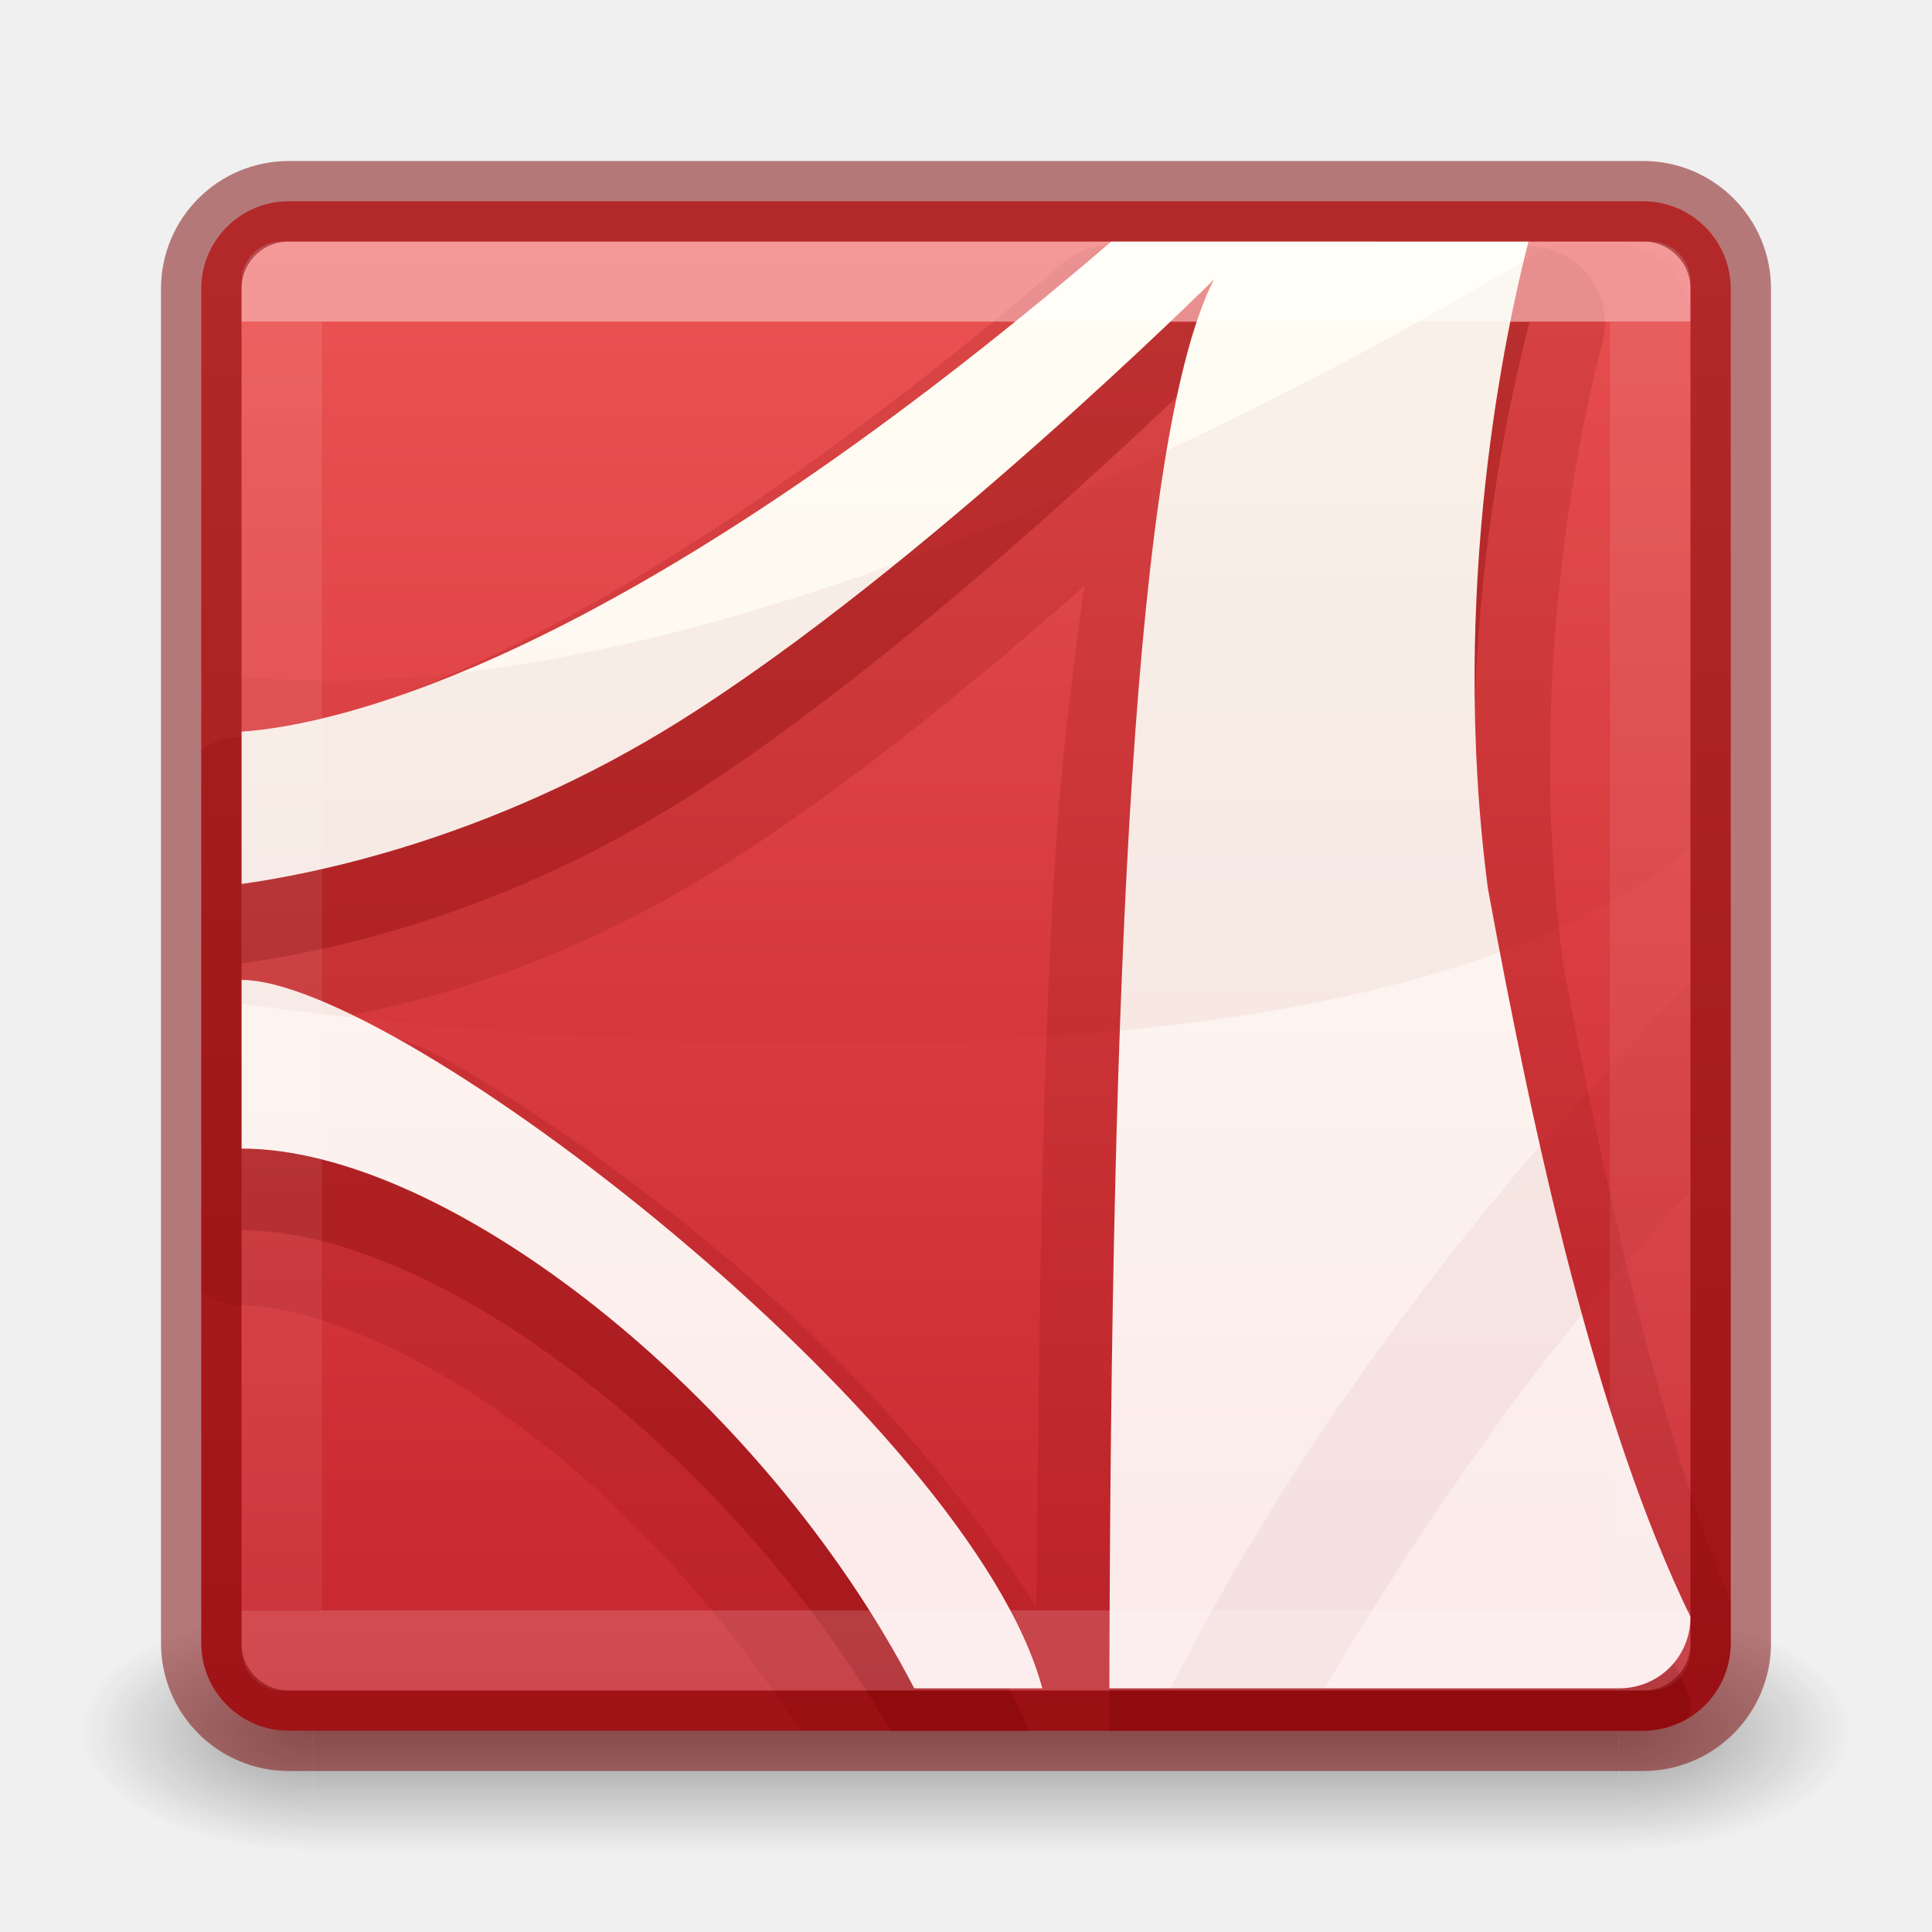
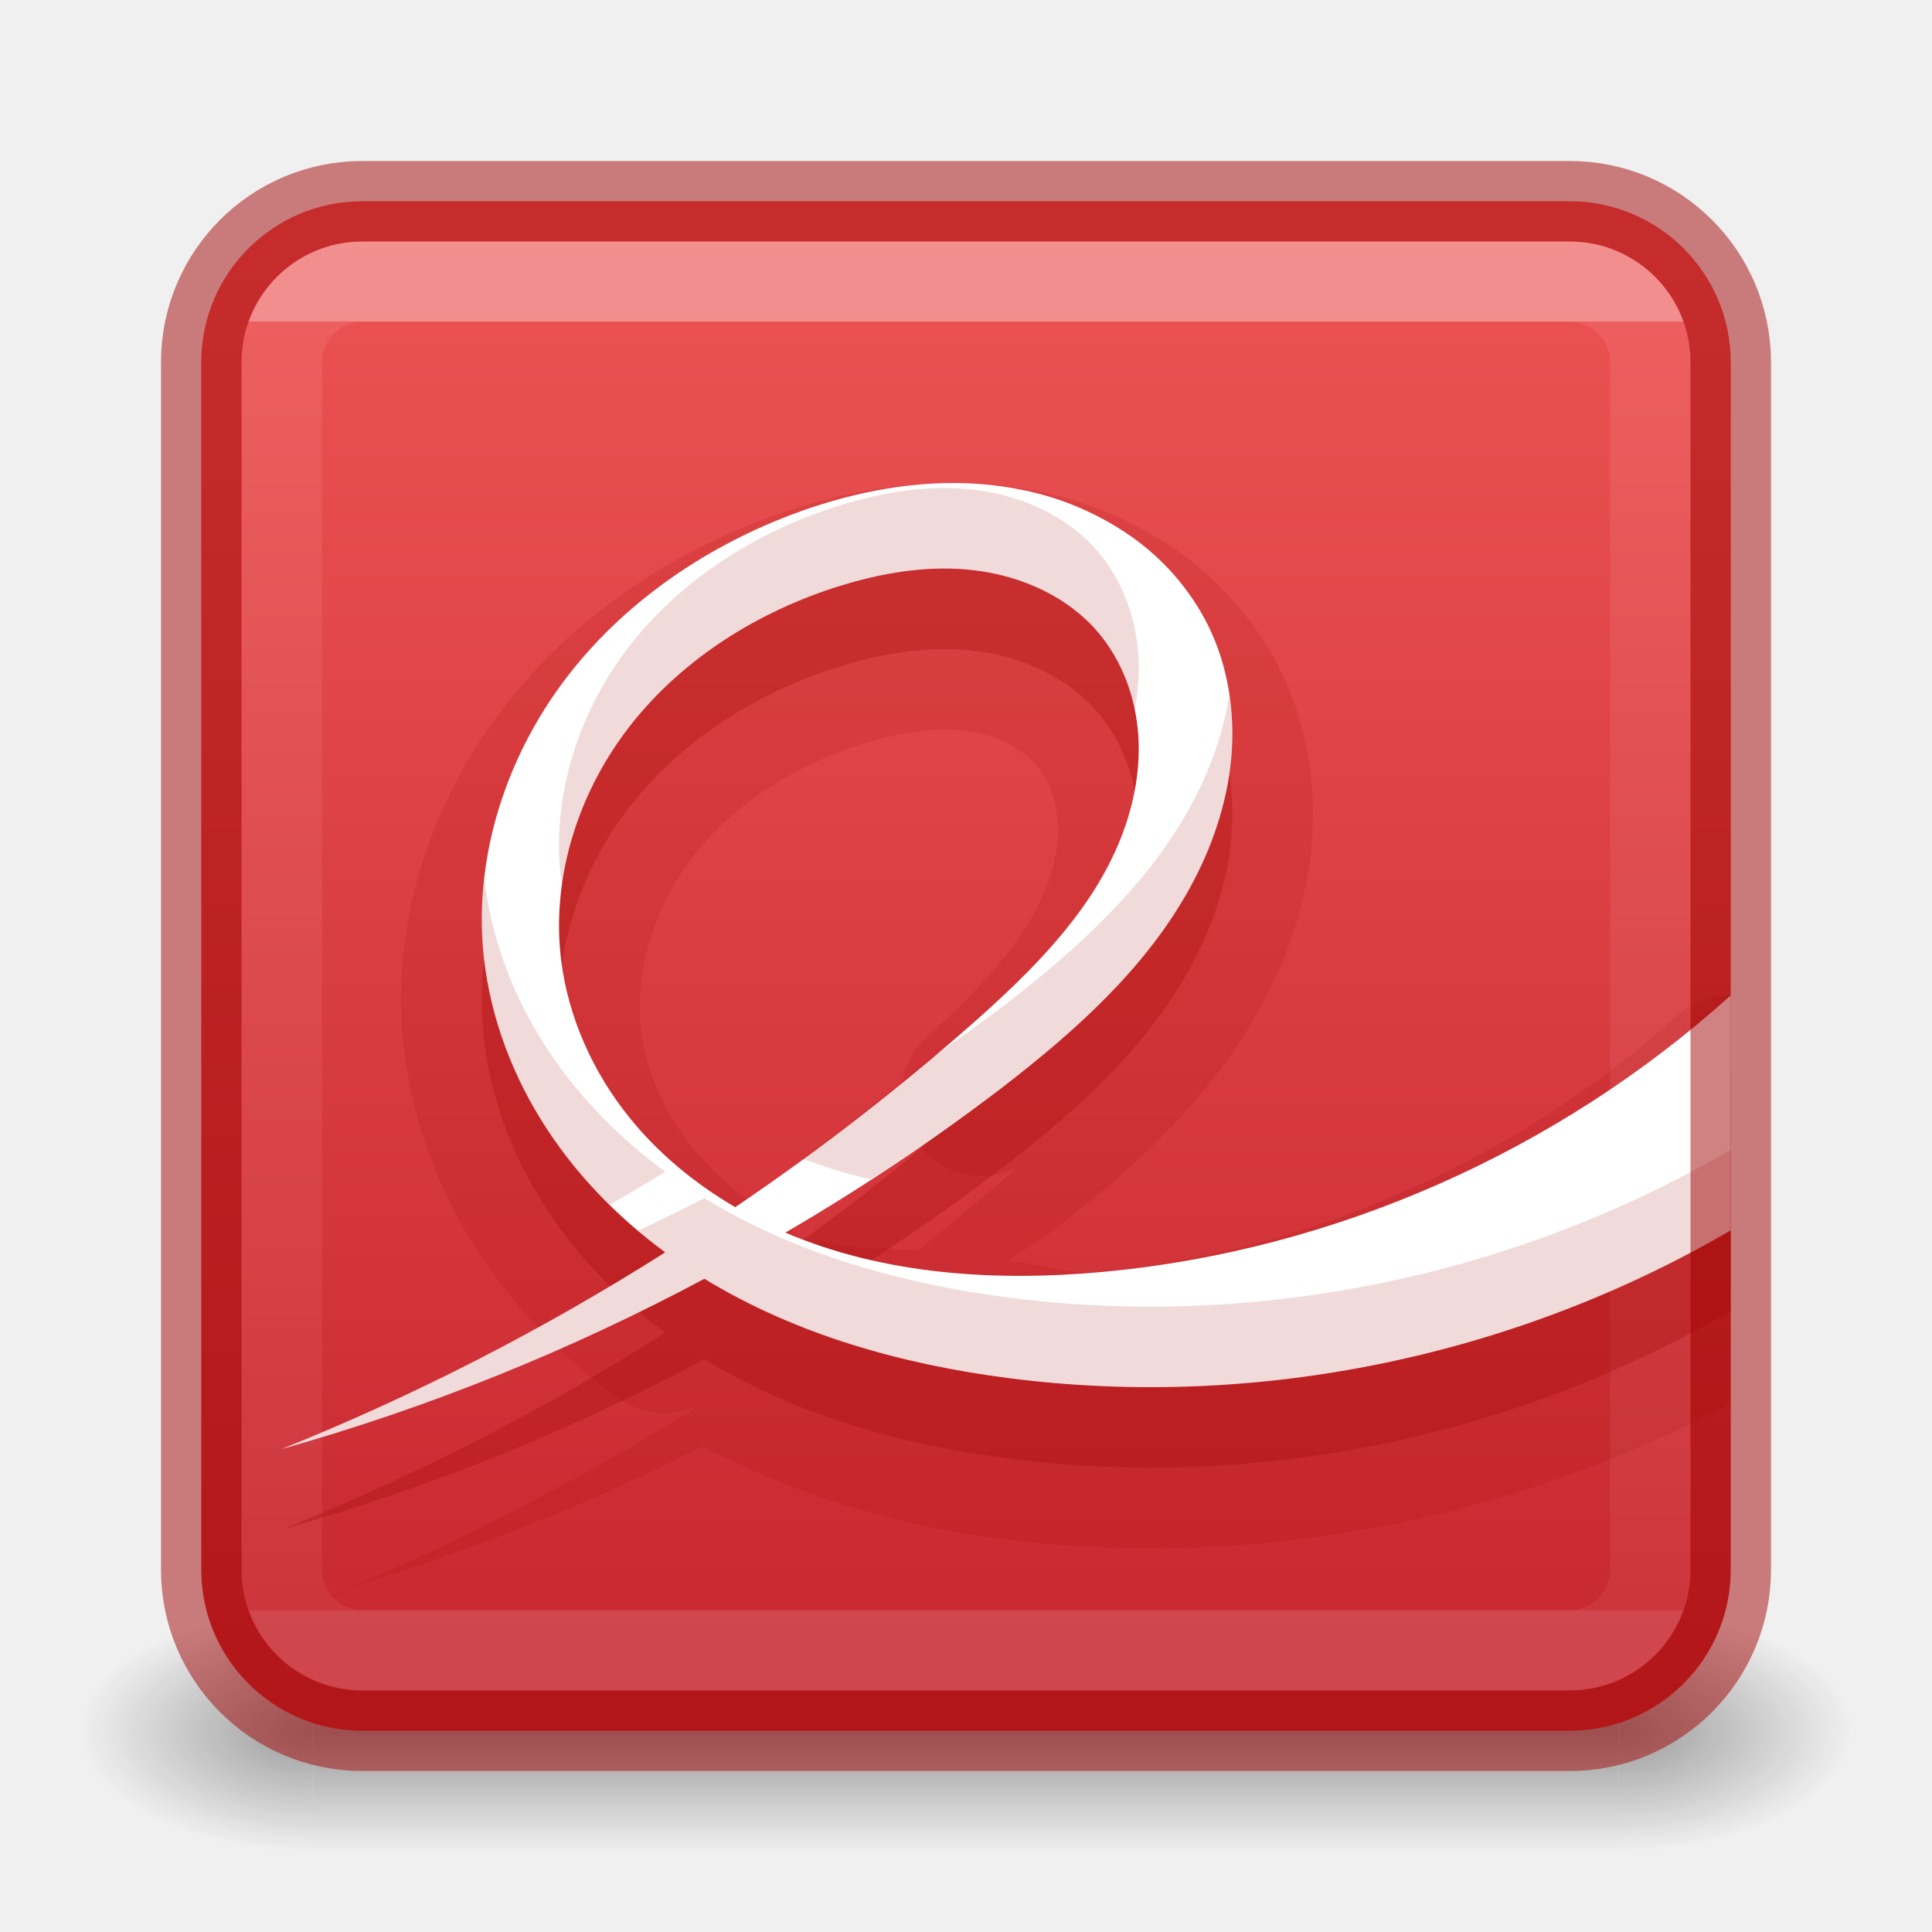
- <svg xmlns="http://www.w3.org/2000/svg" xmlns:xlink="http://www.w3.org/1999/xlink" id="svg6597" height="24" width="24" version="1.1">
-   <defs id="defs6599">
-     <linearGradient id="linearGradient872">
-       <stop id="stop868" offset="0" style="stop-color:#ed5353;stop-opacity:1" />
-       <stop id="stop870" offset="1" style="stop-color:#c6262e;stop-opacity:1" />
+ <svg xmlns="http://www.w3.org/2000/svg" xmlns:xlink="http://www.w3.org/1999/xlink" version="1.1" width="24" height="24" id="svg7107">
+   <defs id="defs7109">
+     <linearGradient x1="24" y1="6.591" x2="24" y2="41.414" id="linearGradient5397" xlink:href="#linearGradient3924-64" gradientUnits="userSpaceOnUse" gradientTransform="matrix(0.4594595,0,0,0.4594595,0.9742189,0.9717503)" />
+     <linearGradient id="linearGradient3924-64">
+       <stop id="stop3926-3-6" style="stop-color:#ffffff;stop-opacity:1" offset="0" />
+       <stop id="stop3928-0" style="stop-color:#ffffff;stop-opacity:0.235" offset="0" />
+       <stop id="stop3930-3-59" style="stop-color:#ffffff;stop-opacity:0.157" offset="1" />
+       <stop id="stop3932-0" style="stop-color:#ffffff;stop-opacity:0.392" offset="1" />
    </linearGradient>
-     <linearGradient gradientTransform="matrix(0.4594595,0,0,0.4594595,0.9729689,0.9729788)" gradientUnits="userSpaceOnUse" xlink:href="#linearGradient3924-1" id="linearGradient4160" y2="41.412" x2="24" y1="6.588" x1="24" />
-     <linearGradient id="linearGradient3924-1">
-       <stop offset="0" style="stop-color:#ffffff;stop-opacity:1" id="stop3926-5" />
-       <stop offset="0" style="stop-color:#ffffff;stop-opacity:0.235" id="stop3928-32" />
-       <stop offset="1" style="stop-color:#ffffff;stop-opacity:0.157" id="stop3930-1" />
-       <stop offset="1" style="stop-color:#ffffff;stop-opacity:0.392" id="stop3932-3" />
+     <radialGradient cx="4.993" cy="43.5" r="2.5" fx="4.993" fy="43.5" id="radialGradient3082-6" xlink:href="#linearGradient3688-166-749-9" gradientUnits="userSpaceOnUse" gradientTransform="matrix(2.003784,0,0,1.4,27.98813,-17.4)" />
+     <linearGradient id="linearGradient3688-166-749-9">
+       <stop id="stop2883-2" style="stop-color:#181818;stop-opacity:1" offset="0" />
+       <stop id="stop2885-2" style="stop-color:#181818;stop-opacity:0" offset="1" />
    </linearGradient>
-     <linearGradient gradientTransform="matrix(0.3333333,0,0,0.3333333,-18.00002,1.33336)" gradientUnits="userSpaceOnUse" xlink:href="#linearGradient5803-2-7" id="linearGradient5041-7" y2="54.78" x2="167.983" y1="8.508" x1="167.983" />
-     <linearGradient id="linearGradient5803-2-7">
-       <stop offset="0" style="stop-color:#fffdf3;stop-opacity:1" id="stop5805-3-6" />
-       <stop offset="1" style="stop-color:#fbebeb;stop-opacity:1" id="stop5807-0-0" />
+     <radialGradient cx="4.993" cy="43.5" r="2.5" fx="4.993" fy="43.5" id="radialGradient3084-4" xlink:href="#linearGradient3688-464-309-7-6" gradientUnits="userSpaceOnUse" gradientTransform="matrix(2.003784,0,0,1.4,-20.01187,-104.4)" />
+     <linearGradient id="linearGradient3688-464-309-7-6">
+       <stop id="stop2889-75" style="stop-color:#181818;stop-opacity:1" offset="0" />
+       <stop id="stop2891-4-9" style="stop-color:#181818;stop-opacity:0" offset="1" />
    </linearGradient>
-     <radialGradient gradientTransform="matrix(2.003784,0,0,1.4,27.98813,-17.4)" gradientUnits="userSpaceOnUse" xlink:href="#linearGradient3688-166-749-1" id="radialGradient3082" fy="43.5" fx="4.993" r="2.5" cy="43.5" cx="4.993" />
-     <linearGradient id="linearGradient3688-166-749-1">
-       <stop offset="0" style="stop-color:#181818;stop-opacity:1" id="stop2883-79" />
-       <stop offset="1" style="stop-color:#181818;stop-opacity:0" id="stop2885-4" />
+     <linearGradient x1="25.058" y1="47.028" x2="25.058" y2="39.999" id="linearGradient3086-8" xlink:href="#linearGradient3702-501-757-1" gradientUnits="userSpaceOnUse" />
+     <linearGradient id="linearGradient3702-501-757-1">
+       <stop id="stop2895-2" style="stop-color:#181818;stop-opacity:0" offset="0" />
+       <stop id="stop2897-89" style="stop-color:#181818;stop-opacity:1" offset="0.5" />
+       <stop id="stop2899-36" style="stop-color:#181818;stop-opacity:0" offset="1" />
    </linearGradient>
-     <radialGradient gradientTransform="matrix(2.003784,0,0,1.4,-20.01187,-104.4)" gradientUnits="userSpaceOnUse" xlink:href="#linearGradient3688-464-309-87" id="radialGradient3084" fy="43.5" fx="4.993" r="2.5" cy="43.5" cx="4.993" />
-     <linearGradient id="linearGradient3688-464-309-87">
-       <stop offset="0" style="stop-color:#181818;stop-opacity:1" id="stop2889-5" />
-       <stop offset="1" style="stop-color:#181818;stop-opacity:0" id="stop2891-5" />
+     <linearGradient id="linearGradient947">
+       <stop offset="0" style="stop-color:#ed5353;stop-opacity:1" id="stop943" />
+       <stop offset="1" style="stop-color:#c6262e;stop-opacity:1" id="stop945" />
    </linearGradient>
-     <linearGradient gradientUnits="userSpaceOnUse" xlink:href="#linearGradient3702-501-757-5" id="linearGradient3086" y2="39.999" x2="25.058" y1="47.028" x1="25.058" />
-     <linearGradient id="linearGradient3702-501-757-5">
-       <stop offset="0" style="stop-color:#181818;stop-opacity:0" id="stop2895-5" />
-       <stop offset="0.5" style="stop-color:#181818;stop-opacity:1" id="stop2897-1" />
-       <stop offset="1" style="stop-color:#181818;stop-opacity:0" id="stop2899-4" />
-     </linearGradient>
-     <linearGradient gradientUnits="userSpaceOnUse" y2="21.374" x2="11" y1="3" x1="11" id="linearGradient874" xlink:href="#linearGradient872" />
+     <linearGradient xlink:href="#linearGradient947" id="linearGradient1145" gradientUnits="userSpaceOnUse" gradientTransform="matrix(0.6923078,0,0,0.6923079,-2.615397,-3.30769)" x1="23.528" y1="8.95" x2="23.528" y2="35.896" />
  </defs>
-   <g transform="matrix(0.55,0,0,0.3333336,-1.200001,7.33333)" id="g2036-57" style="display:inline;opacity:1">
-     <g transform="matrix(1.052632,0,0,1.285713,-1.263158,-13.42854)" id="g3712-26" style="opacity:0.4">
-       <rect width="5" height="7" x="38" y="40" id="rect2801-4" style="fill:url(#radialGradient3082);fill-opacity:1;stroke:none" />
-       <rect width="5" height="7" x="-10" y="-47" transform="scale(-1)" id="rect3696-3" style="fill:url(#radialGradient3084);fill-opacity:1;stroke:none" />
-       <rect width="28" height="7" x="10" y="40" id="rect3700-5" style="fill:url(#linearGradient3086);fill-opacity:1;stroke:none" />
+   <g style="display:inline;opacity:1" id="g2036-4" transform="matrix(0.55,0,0,0.3333336,-1.200001,7.33333)">
+     <g style="opacity:0.4" id="g3712-8" transform="matrix(1.052632,0,0,1.285713,-1.263158,-13.42854)">
+       <rect style="fill:url(#radialGradient3082-6);fill-opacity:1;stroke:none" id="rect2801-6" y="40" x="38" height="7" width="5" />
+       <rect style="fill:url(#radialGradient3084-4);fill-opacity:1;stroke:none" id="rect3696-20" transform="scale(-1)" y="-47" x="-10" height="7" width="5" />
+       <rect style="fill:url(#linearGradient3086-8);fill-opacity:1;stroke:none" id="rect3700-5" y="40" x="10" height="7" width="28" />
    </g>
  </g>
-   <rect width="19" height="19" rx="1.087" ry="1.087" x="2.5" y="2.5" id="rect5505-4" style="color:#000000;display:inline;overflow:visible;visibility:visible;opacity:1;fill:url(#linearGradient874);fill-opacity:1;fill-rule:nonzero;stroke:none;stroke-width:1;marker:none;enable-background:accumulate" />
-   <path d="m 13.625,3.063 a 0.947,0.947 0 0 0 -0.438,0.219 C 7.154,8.458 3.834,9.093 2.937,9.156 a 0.947,0.947 0 0 0 -0.438,0.156 V 16.062 a 0.947,0.947 0 0 0 0.5,0.156 c 0.857,0 2.262,0.578 3.625,1.625 1.223,0.94 2.415,2.248 3.312,3.656 H 20.406 c 0.602,0 1.094,-0.491 1.094,-1.094 v -0.5 c -0.911,-2.214 -1.584,-5.24 -2.094,-8 -0.002,-0.012 0.001,-0.02 0,-0.031 -0.457,-3.52 0.243,-6.621 0.5,-7.625 a 0.947,0.947 0 0 0 -0.906,-1.188 h -5.188 a 0.947,0.947 0 0 0 -0.188,0 z m -0.156,4.219 c -0.123,0.928 -0.259,1.903 -0.344,3.125 -0.177,2.569 -0.22,5.971 -0.25,9.562 -1.011,-1.62 -2.49,-3.245 -4.188,-4.625 -1.055,-0.858 -2.138,-1.604 -3.094,-2.156 -0.531,-0.307 -0.974,-0.36 -1.438,-0.531 1.173,-0.238 2.829,-0.652 4.781,-1.875 C 10.508,9.797 12.17,8.429 13.469,7.281 Z" id="path5672" style="color:#000000;display:inline;overflow:visible;visibility:visible;opacity:0.15;fill:#7a0000;fill-opacity:1;fill-rule:evenodd;stroke:none;stroke-width:1;marker:none;enable-background:accumulate" />
-   <path d="M 13.812,4 C 7.677,9.264 4.166,10.012 3,10.094 v 1.875 c 0.88,-0.123 3.082,-0.525 5.438,-2 C 11.458,8.077 15.094,4.469 15.094,4.469 14.122,6.375 13.81,12.891 13.781,21.5 h 6.625 c 0.202,0 0.401,-0.061 0.562,-0.156 0.024,-0.081 0.031,-0.161 0.031,-0.25 -1.174,-2.421 -1.955,-5.937 -2.531,-9.062 -0.491,-3.729 0.262,-6.981 0.531,-8.031 z M 3,13.188 v 2.094 c 2.435,0 6.088,2.785 8.063,6.219 h 1.719 C 11.422,18.161 4.856,13.188 3,13.188 Z" id="path6711-40-6" style="color:#000000;display:inline;overflow:visible;visibility:visible;opacity:0.3;fill:#7a0000;fill-opacity:1;fill-rule:evenodd;stroke:none;stroke-width:1;marker:none;enable-background:accumulate" />
-   <path d="M 13.806,3 C 7.671,8.264 4.166,9.008 3,9.089 v 1.892 c 0.88,-0.123 3.092,-0.549 5.447,-2.025 3.021,-1.892 6.632,-5.483 6.632,-5.483 -0.99,1.943 -1.279,8.641 -1.298,17.5 h 6.331 c 0.496,0 0.888,-0.392 0.888,-0.887 -1.174,-2.421 -1.941,-5.92 -2.516,-9.045 -0.491,-3.729 0.234,-6.99 0.503,-8.04 z M 3,12.173 v 2.095 c 2.547,0 6.463,3.056 8.357,6.705 h 1.591 C 12.058,17.656 4.943,12.173 3,12.173 Z" id="path6711-40" style="color:#000000;display:inline;overflow:visible;visibility:visible;opacity:1;fill:url(#linearGradient5041-7);fill-opacity:1;fill-rule:nonzero;stroke:none;stroke-width:1;marker:none;enable-background:accumulate" />
-   <path d="M 19.281,3.031 C 16.87,4.5 8.961,8.973 3,8.406 V 12.469 c 0,0 13.255,1.977 18,-1.938 V 3.969 c 0,-0.524 -0.413,-0.938 -0.938,-0.938 z m 1.719,9.187 c -2.385,2.376 -4.837,5.531 -6.469,8.781 h 1.906 c 1.321,-2.231 3.046,-4.676 4.562,-6.188 z" id="path6713-6" style="opacity:0.05;fill:#7a0000;fill-opacity:1;fill-rule:evenodd;stroke:none" />
-   <rect width="17" height="17" x="3.5" y="3.5" id="rect6741-9" style="opacity:0.4;fill:none;stroke:url(#linearGradient4160);stroke-width:1;stroke-linecap:round;stroke-linejoin:round;stroke-miterlimit:4;stroke-dasharray:none;stroke-dashoffset:0;stroke-opacity:1" />
-   <rect width="19" height="19" rx="1.087" ry="1.087" x="2.5" y="2.5" id="rect5505-4-7" style="color:#000000;display:inline;overflow:visible;visibility:visible;opacity:0.5;fill:none;stroke:#7a0000;stroke-width:1;stroke-linecap:round;stroke-linejoin:round;stroke-miterlimit:4;stroke-dasharray:none;stroke-dashoffset:0;stroke-opacity:1;marker:none;enable-background:accumulate" />
+   <rect style="color:#000000;font-variation-settings:normal;display:inline;overflow:visible;visibility:visible;vector-effect:none;fill:url(#linearGradient1145);fill-opacity:1.0;fill-rule:nonzero;stroke:none;stroke-width:1;stroke-linecap:butt;stroke-linejoin:miter;stroke-miterlimit:4;stroke-dasharray:none;stroke-dashoffset:0;stroke-opacity:0.5;-inkscape-stroke:none;marker:none;enable-background:accumulate;stop-color:#000000" id="rect5505-21-8-5" y="2.5" x="2.5" ry="2" rx="2" height="19" width="19" />
+   <path id="path61-0-3" style="font-variation-settings:normal;opacity:0.15;vector-effect:none;fill:#a10705;fill-opacity:1;stroke:none;stroke-width:0.843;stroke-linecap:butt;stroke-linejoin:miter;stroke-miterlimit:4;stroke-dasharray:none;stroke-dashoffset:0;stroke-opacity:1;-inkscape-stroke:none;marker:none;stop-color:#000000;stop-opacity:1" d="M 11.68 6 C 10.905 6.021 10.161 6.197 9.475 6.457 A 1.002 1.002 0 0 0 9.473 6.457 C 8.215 6.934 7.051 7.734 6.211 8.85 C 5.367 9.972 4.885 11.386 4.998 12.836 A 1.002 1.002 0 0 0 5 12.836 C 5.074 13.773 5.39 14.663 5.869 15.438 C 6.343 16.204 6.969 16.847 7.67 17.363 A 1.002 1.002 0 0 0 8.727 17.432 C 8.547 17.544 8.477 17.588 8.312 17.691 C 8.279 17.712 8.263 17.719 8.229 17.74 C 8.088 17.824 8.041 17.854 7.9 17.938 C 7.779 18.008 7.739 18.029 7.617 18.1 C 7.497 18.168 7.457 18.191 7.336 18.26 C 7.212 18.327 7.17 18.349 7.045 18.418 C 6.895 18.498 6.843 18.526 6.691 18.607 C 6.563 18.674 6.521 18.697 6.393 18.764 C 6.25 18.835 6.202 18.86 6.061 18.932 C 5.937 18.992 5.896 19.012 5.773 19.072 C 5.625 19.143 5.575 19.168 5.428 19.238 C 5.318 19.289 5.282 19.304 5.172 19.355 C 5.028 19.42 4.979 19.442 4.834 19.508 C 4.05 19.849 3.508 20.09 4.168 19.811 C 3.981 19.896 4.2 19.799 4.434 19.697 C 4.435 19.697 4.438 19.696 4.439 19.695 C 4.351 19.737 4.466 19.687 4.48 19.682 C 5.941 19.225 7.367 18.662 8.73 17.967 C 9.902 18.58 11.165 18.955 12.416 19.115 C 15.531 19.514 18.738 18.904 21.5 17.43 L 21.5 12.367 A 1.002 1.002 0 0 0 20.828 12.621 C 18.847 14.408 16.269 15.555 13.617 15.801 C 13.225 15.837 12.896 15.68 12.512 15.67 C 12.691 15.54 12.888 15.435 13.064 15.301 A 1.002 1.002 0 0 0 13.07 15.297 C 14.009 14.571 14.997 13.714 15.656 12.518 C 15.988 11.916 16.226 11.238 16.293 10.51 A 1.002 1.002 0 0 0 16.293 10.508 C 16.359 9.774 16.246 9.008 15.898 8.311 A 1.002 1.002 0 0 0 15.895 8.303 C 15.598 7.721 15.158 7.214 14.623 6.84 A 1.002 1.002 0 0 0 14.621 6.84 C 14.11 6.483 13.525 6.233 12.914 6.107 C 12.914 6.107 12.912 6.107 12.912 6.107 C 12.614 6.045 12.313 6.009 12.014 6 C 11.902 5.996 11.79 5.997 11.68 6 z M 11.711 9.064 C 11.81 9.064 11.909 9.07 12.006 9.082 C 12.372 9.129 12.701 9.298 12.877 9.506 C 13.02 9.676 13.124 9.937 13.141 10.207 A 1.002 1.002 0 0 0 13.141 10.209 C 13.158 10.488 13.095 10.806 12.961 11.115 C 12.691 11.739 12.128 12.332 11.457 12.93 A 1.002 1.002 0 0 0 12.631 14.508 C 12.536 14.591 12.509 14.615 12.414 14.697 C 12.239 14.845 12.185 14.889 12.01 15.037 C 11.743 15.255 11.653 15.329 11.396 15.539 C 10.981 15.48 10.514 15.547 10.148 15.391 L 10.213 16.418 C 10.082 16.508 10.04 16.535 9.906 16.627 A 1.002 1.002 0 0 0 9.639 15.131 C 9.23 14.892 8.873 14.595 8.598 14.252 A 1.002 1.002 0 0 0 8.598 14.25 C 8.256 13.826 8.028 13.312 7.965 12.805 C 7.874 12.07 8.133 11.241 8.629 10.615 C 9.132 9.979 9.889 9.499 10.723 9.238 C 11.068 9.131 11.405 9.067 11.711 9.064 z " />
+   <rect style="opacity:0.35;fill:none;stroke:url(#linearGradient5397);stroke-width:1;stroke-linecap:round;stroke-linejoin:round;stroke-miterlimit:4;stroke-dasharray:none;stroke-dashoffset:0;stroke-opacity:1" id="rect6741-9" y="3.499" x="3.501" height="17" width="17" rx="1" ry="1" />
+   <path id="path61-0" style="fill:#a10705;stroke-width:0.843;marker:none;font-variation-settings:normal;opacity:0.3;vector-effect:none;fill-opacity:1;stroke:none;stroke-linecap:butt;stroke-linejoin:miter;stroke-miterlimit:4;stroke-dasharray:none;stroke-dashoffset:0;stroke-opacity:1;-inkscape-stroke:none;stop-color:#000000;stop-opacity:1" d="M 11.982,7.002 C 11.252,6.979 10.515,7.135 9.828,7.395 8.727,7.813 7.72,8.51 7.012,9.451 6.303,10.393 5.907,11.583 5.998,12.758 c 0.06,0.761 0.321,1.503 0.723,2.152 0.398,0.644 0.934,1.198 1.543,1.646 A 29.264,29.264 0 0 1 3.5,19 26.217,26.217 0 0 0 8.75,16.885 c 1.139,0.696 2.464,1.066 3.793,1.236 3.079,0.394 6.278,-0.273 8.957,-1.838 v -2.918 c -2.143,1.933 -4.916,3.167 -7.791,3.434 -1.336,0.124 -2.723,0.038 -3.953,-0.486 a 26.217,26.217 0 0 0 2.701,-1.809 c 0.901,-0.696 1.773,-1.474 2.322,-2.471 0.275,-0.499 0.464,-1.048 0.516,-1.615 0.051,-0.567 -0.039,-1.151 -0.293,-1.66 A 2.993,2.993 0 0 0 14.049,7.662 3.597,3.597 0 0 0 12.709,7.088 c -0.24,-0.05 -0.483,-0.078 -0.727,-0.086 z m -0.281,1.061 c 0.144,-0.001 0.288,0.007 0.432,0.025 0.573,0.074 1.136,0.328 1.51,0.77 0.303,0.358 0.469,0.822 0.498,1.289 0.029,0.468 -0.074,0.937 -0.26,1.367 -0.372,0.859 -1.058,1.542 -1.758,2.164 a 29.264,29.264 0 0 1 -2.99,2.318 C 8.633,15.704 8.179,15.331 7.816,14.879 7.366,14.32 7.059,13.641 6.971,12.928 6.842,11.889 7.194,10.816 7.844,9.994 8.494,9.173 9.424,8.595 10.424,8.282 c 0.414,-0.129 0.845,-0.215 1.277,-0.219 z" />
+   <path id="path61" style="stroke-width:0.625;marker:none;fill:#ffffff" d="M 11.982 6.002 C 11.252 5.979 10.515 6.135 9.828 6.395 C 8.727 6.813 7.72 7.51 7.012 8.451 C 6.303 9.393 5.907 10.583 5.998 11.758 C 6.058 12.519 6.319 13.261 6.721 13.91 C 7.119 14.554 7.654 15.108 8.264 15.557 A 29.264 29.264 0 0 1 3.5 18 A 26.217 26.217 0 0 0 8.75 15.885 C 9.889 16.581 11.214 16.951 12.543 17.121 C 15.622 17.515 18.821 16.848 21.5 15.283 L 21.5 12.365 C 19.357 14.298 16.584 15.532 13.709 15.799 C 12.373 15.923 10.986 15.837 9.756 15.312 A 26.217 26.217 0 0 0 12.457 13.504 C 13.358 12.808 14.23 12.03 14.779 11.033 C 15.054 10.534 15.243 9.985 15.295 9.418 C 15.346 8.851 15.256 8.267 15.002 7.758 A 2.993 2.993 0 0 0 14.049 6.662 A 3.597 3.597 0 0 0 12.709 6.088 C 12.469 6.038 12.226 6.01 11.982 6.002 z M 11.701 7.062 C 11.845 7.061 11.989 7.069 12.133 7.088 C 12.706 7.162 13.269 7.416 13.643 7.857 C 13.945 8.215 14.112 8.679 14.141 9.146 C 14.17 9.614 14.067 10.084 13.881 10.514 C 13.509 11.373 12.822 12.055 12.123 12.678 A 29.264 29.264 0 0 1 9.133 14.996 C 8.633 14.703 8.179 14.331 7.816 13.879 C 7.366 13.32 7.059 12.64 6.971 11.928 C 6.842 10.888 7.194 9.815 7.844 8.994 C 8.494 8.173 9.424 7.594 10.424 7.281 C 10.838 7.152 11.269 7.067 11.701 7.062 z " />
+   <path id="path61-261" style="fill:#a10705;stroke-width:0.843;marker:none;font-variation-settings:normal;opacity:0.15;vector-effect:none;fill-opacity:1;stroke:none;stroke-linecap:butt;stroke-linejoin:miter;stroke-miterlimit:4;stroke-dasharray:none;stroke-dashoffset:0;stroke-opacity:1;-inkscape-stroke:none;stop-color:#000000;stop-opacity:1" d="M 11.701 6.062 C 11.269 6.067 10.838 6.152 10.424 6.281 C 9.424 6.594 8.494 7.173 7.844 7.994 C 7.194 8.815 6.842 9.888 6.971 10.928 C 6.974 10.953 6.979 10.977 6.982 11.002 C 7.081 10.275 7.387 9.572 7.844 8.994 C 8.494 8.173 9.424 7.594 10.424 7.281 C 10.838 7.152 11.269 7.067 11.701 7.062 C 11.845 7.061 11.989 7.069 12.133 7.088 C 12.706 7.162 13.269 7.416 13.643 7.857 C 13.873 8.13 14.024 8.466 14.096 8.816 C 14.137 8.596 14.155 8.371 14.141 8.146 C 14.112 7.679 13.945 7.215 13.643 6.857 C 13.269 6.416 12.706 6.162 12.133 6.088 C 11.989 6.069 11.845 6.061 11.701 6.062 z M 15.271 8.621 C 15.198 9.116 15.022 9.594 14.779 10.033 C 14.23 11.03 13.358 11.808 12.457 12.504 A 26.217 26.217 0 0 1 11.539 13.162 A 29.264 29.264 0 0 1 9.967 14.393 C 10.243 14.498 10.526 14.584 10.814 14.65 A 26.217 26.217 0 0 0 12.457 13.504 C 13.358 12.808 14.23 12.03 14.779 11.033 C 15.054 10.534 15.243 9.985 15.295 9.418 C 15.319 9.153 15.312 8.884 15.271 8.621 z M 6.016 10.912 C 5.984 11.192 5.976 11.476 5.998 11.758 C 6.058 12.519 6.319 13.261 6.721 13.91 C 6.959 14.296 7.249 14.649 7.572 14.967 A 29.264 29.264 0 0 0 8.264 14.557 C 7.654 14.108 7.119 13.554 6.721 12.91 C 6.346 12.305 6.097 11.619 6.016 10.912 z M 21.5 14.283 C 18.821 15.848 15.622 16.515 12.543 16.121 C 11.214 15.951 9.889 15.581 8.75 14.885 A 26.217 26.217 0 0 1 7.926 15.289 C 8.036 15.382 8.148 15.471 8.264 15.557 A 29.264 29.264 0 0 1 3.5 18 A 26.217 26.217 0 0 0 8.75 15.885 C 9.889 16.581 11.214 16.951 12.543 17.121 C 15.622 17.515 18.821 16.848 21.5 15.283 L 21.5 14.283 z " />
+   <rect style="color:#000000;display:inline;overflow:visible;visibility:visible;opacity:1;fill:none;fill-opacity:1;fill-rule:nonzero;stroke:#a10705;stroke-width:1;marker:none;enable-background:accumulate;font-variation-settings:normal;vector-effect:none;stroke-linecap:butt;stroke-linejoin:miter;stroke-miterlimit:4;stroke-dasharray:none;stroke-dashoffset:0;stroke-opacity:0.5;stop-color:#000000;stop-opacity:1;-inkscape-stroke:none" id="rect5505-21-8" y="2.5" x="2.5" ry="2" rx="2" height="19" width="19" />
</svg>
